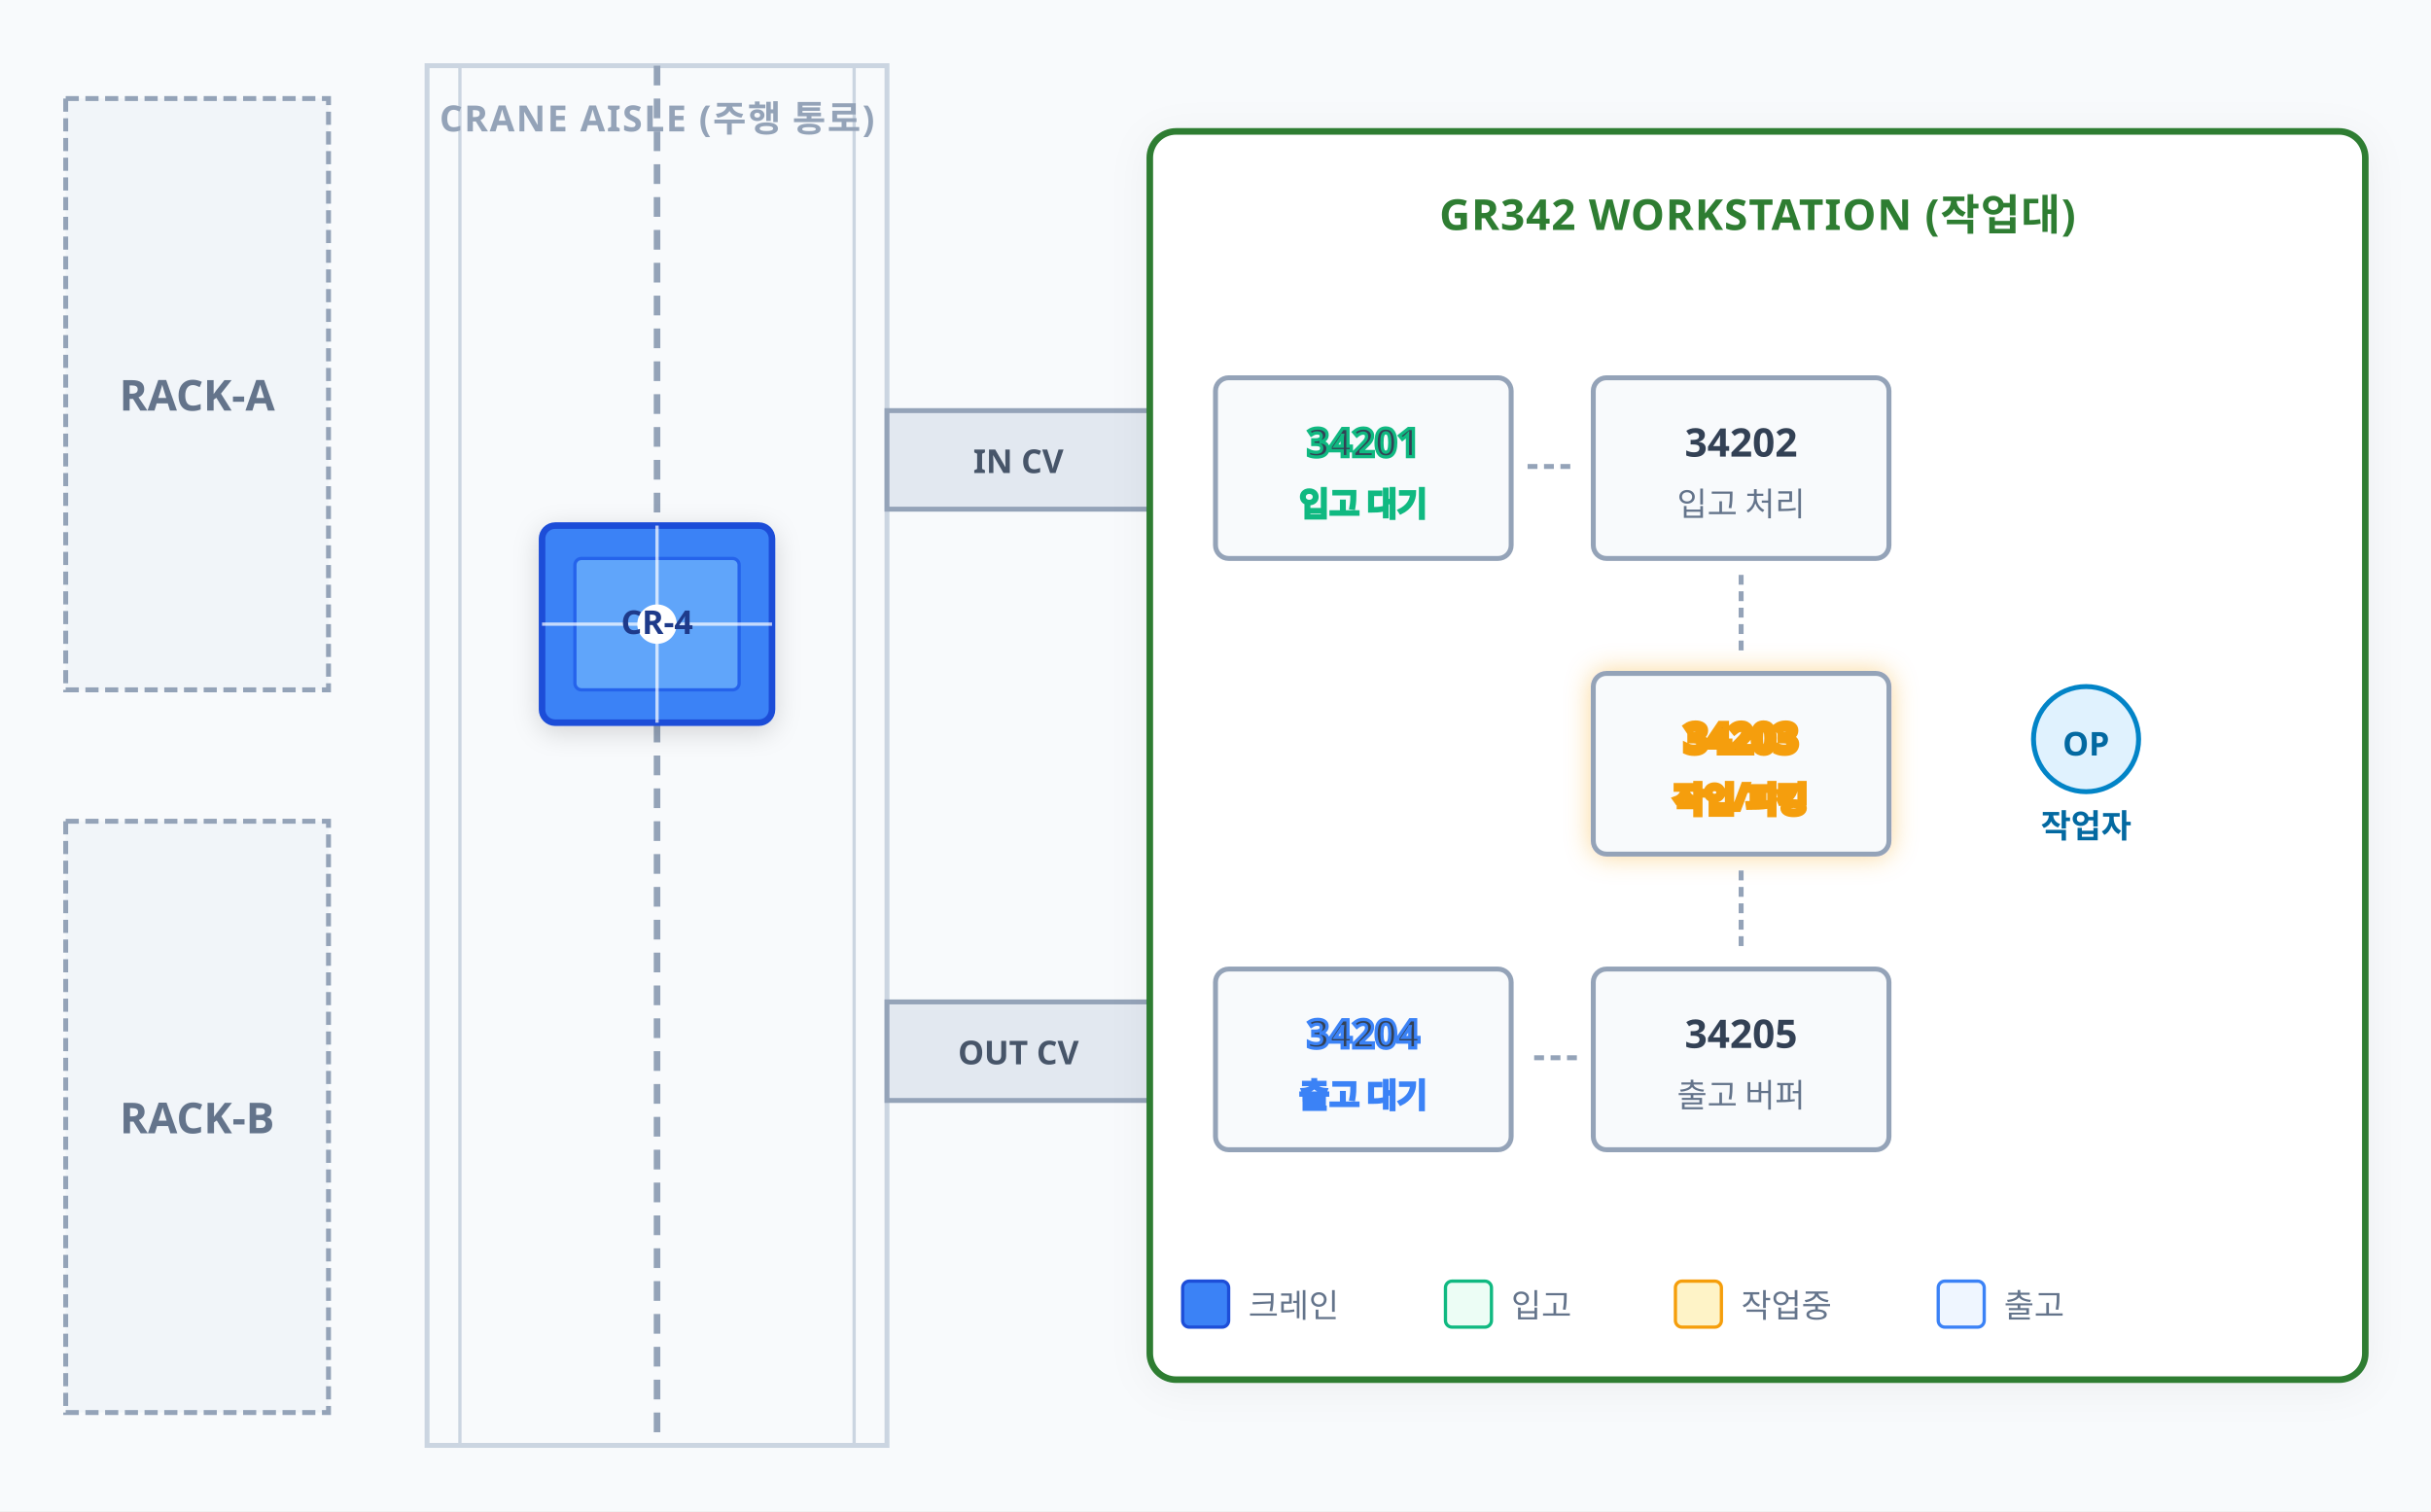
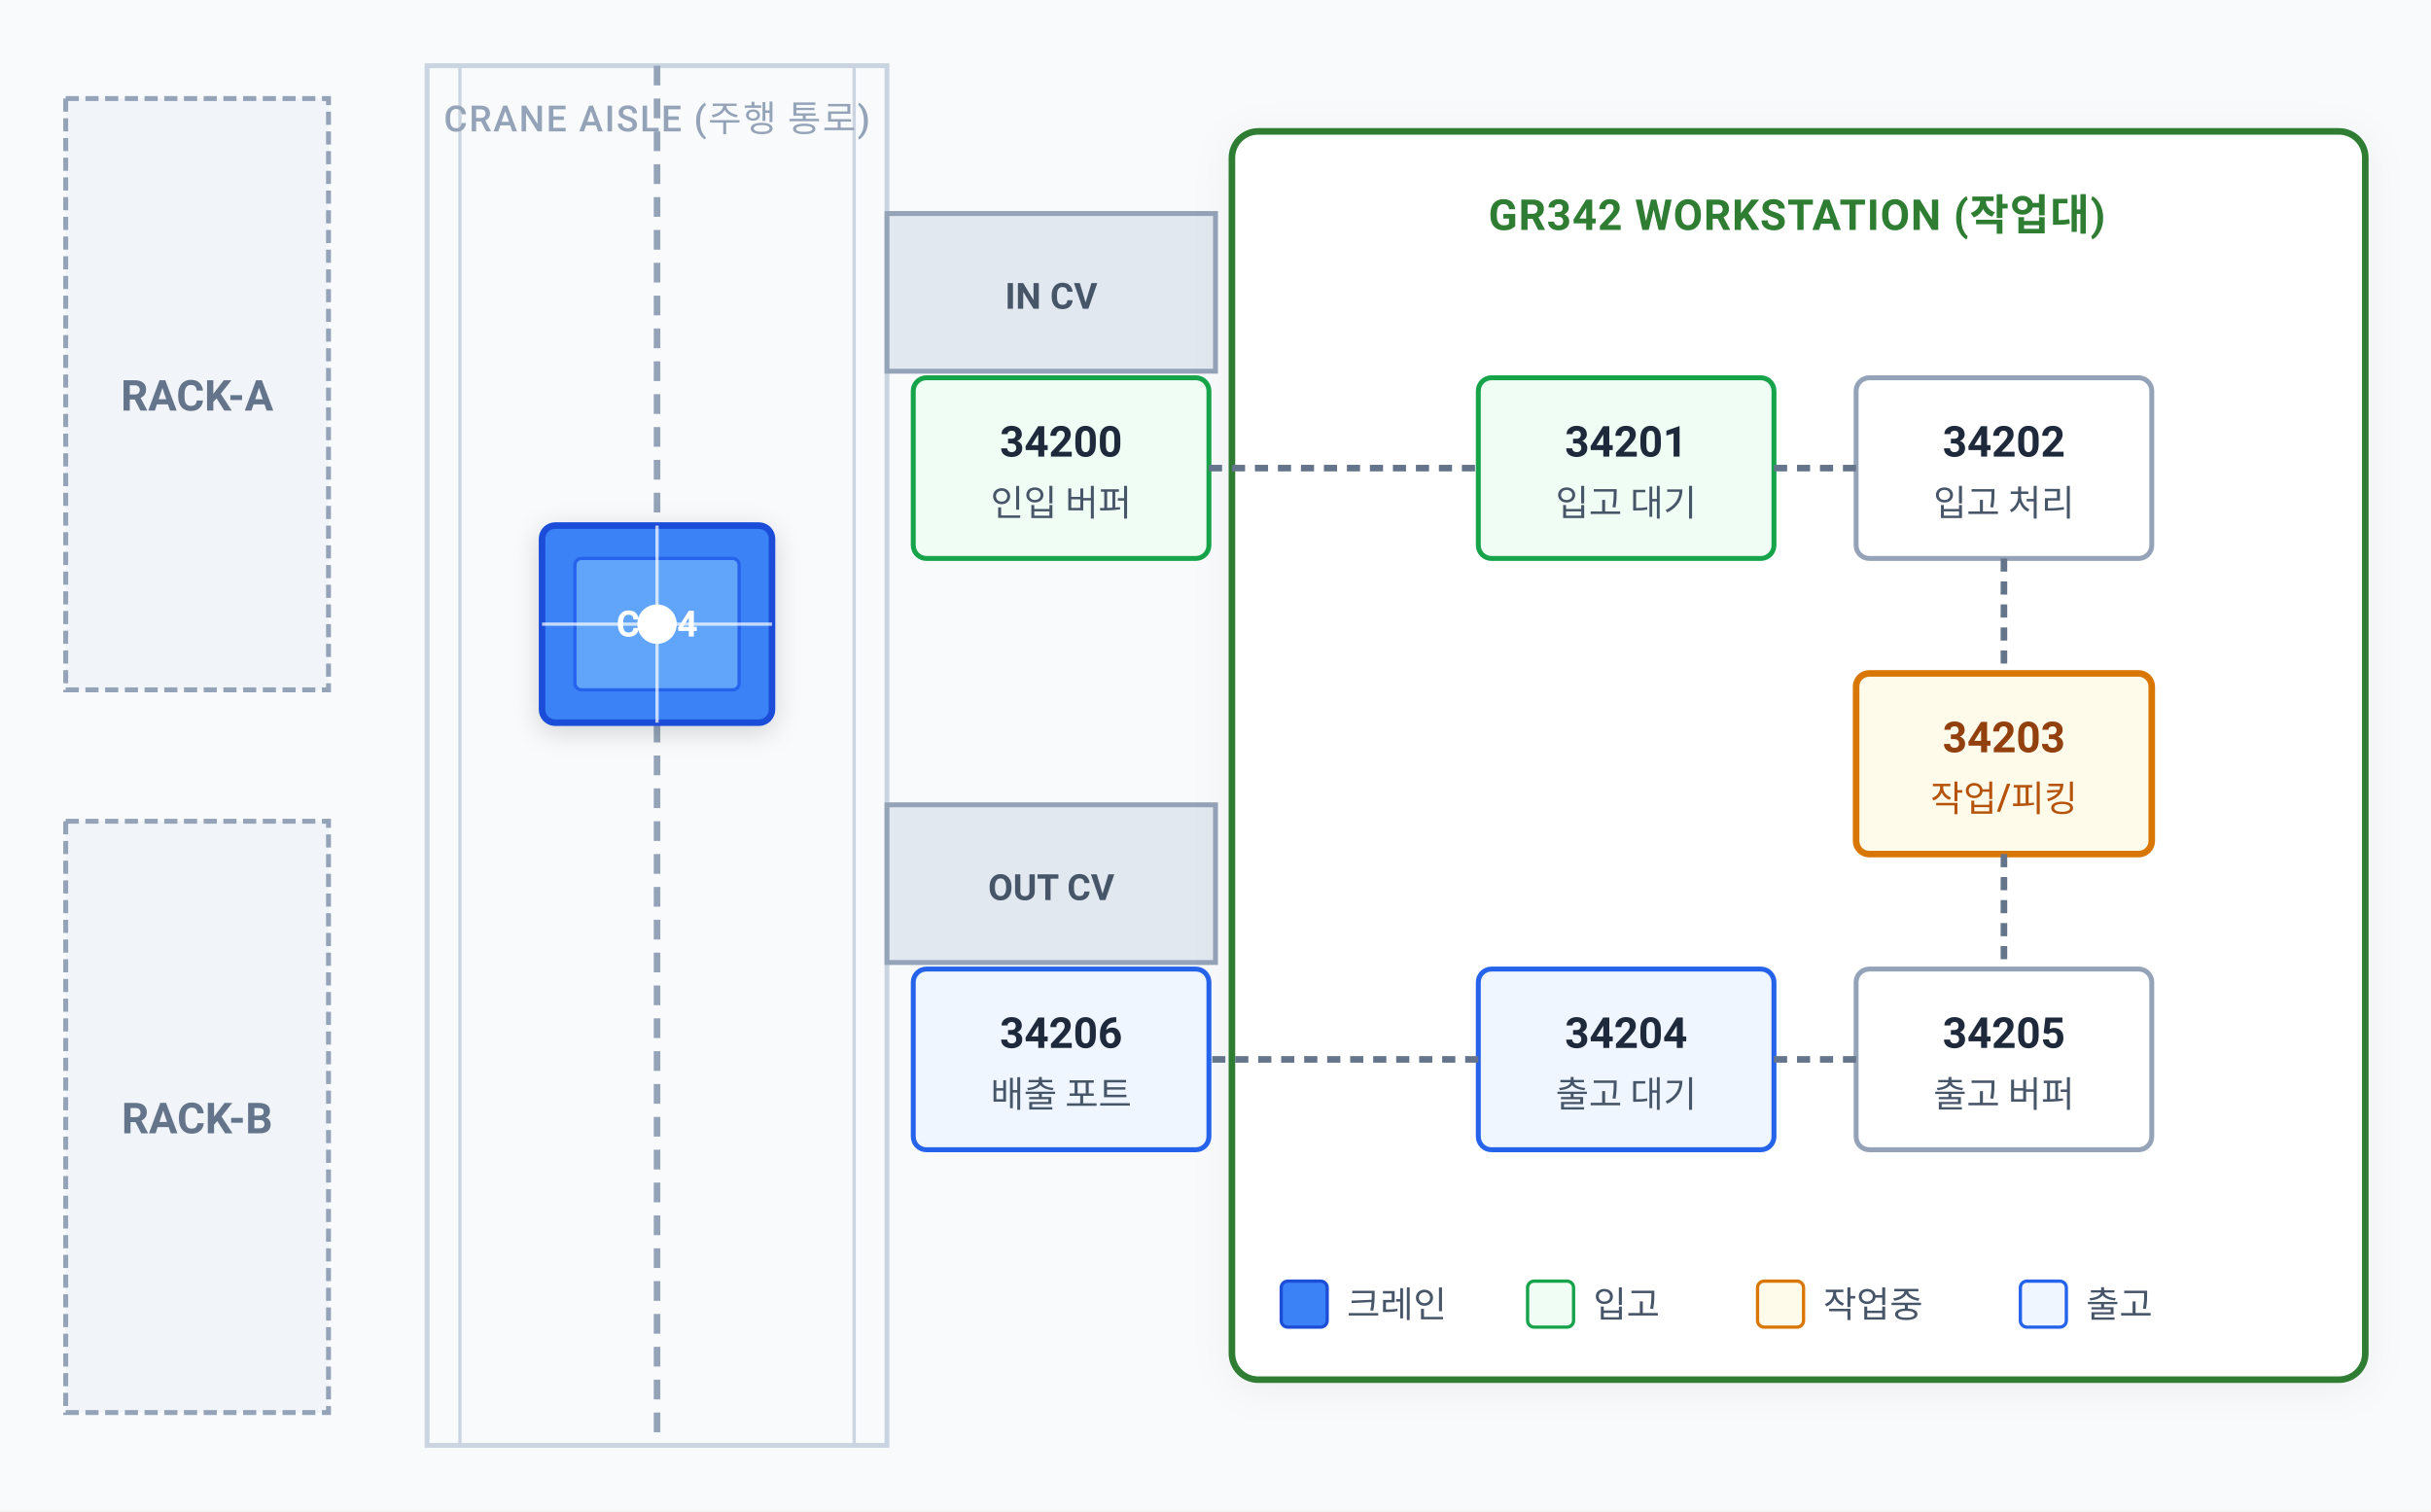
<svg xmlns="http://www.w3.org/2000/svg" viewBox="0 0 740 460" width="100%" height="100%">
  <defs>
    <style>
      .svg-bg { fill: #f8fafc; }
      .grid-line { stroke: #e2e8f0; stroke-width: 0.5; }
      .rack-boundary { fill: #f1f5f9; stroke: #94a3b8; stroke-width: 1.5; stroke-dasharray: 4, 2; }
-       .rack-text { font-size: 13px; font-weight: 700; fill: #64748b; font-family: sans-serif; }
+       .rack-text { font-size: 13px; font-weight: 600; fill: #64748b; font-family: -apple-system, BlinkMacSystemFont, "Segoe UI", Roboto, sans-serif; }
      .aisle-boundary { fill: #f8fafc; stroke: #cbd5e1; stroke-width: 1.5; }
      .rail-center-line { stroke: #94a3b8; stroke-width: 2; stroke-dasharray: 6, 4; }
      .rail-side-line { stroke: #cbd5e1; stroke-width: 1; }
-       .aisle-label { font-size: 11px; font-weight: 600; fill: #94a3b8; letter-spacing: 0.5px; font-family: sans-serif; }
+       .aisle-label { font-size: 11px; font-weight: 500; fill: #94a3b8; letter-spacing: 0.5px; font-family: -apple-system, BlinkMacSystemFont, "Segoe UI", Roboto, sans-serif; }
+       
+       /* 크레인 */
      .crane-unit {
        transition: transform 1.2s cubic-bezier(0.25, 0.1, 0.25, 1.0);
        will-change: transform;
      }
      .crane-body { fill: #3b82f6; stroke: #1d4ed8; stroke-width: 2; filter: drop-shadow(0 2px 4px rgba(0, 0, 0, 0.15)); }
      .crane-inner { fill: #60a5fa; stroke: #2563eb; stroke-width: 1; }
      .crane-cross { stroke: #ffffff; stroke-width: 1; opacity: 0.7; }
      .crane-center-dot { fill: #ffffff; }
-       .crane-label { font-size: 10px; font-weight: 800; fill: #1e3a8a; font-family: sans-serif; }
+       .crane-label { font-size: 11px; font-weight: 700; fill: #ffffff; font-family: -apple-system, BlinkMacSystemFont, "Segoe UI", Roboto, sans-serif; dominant-baseline: central; }
+       
+       /* 컨베이어 */
      .conveyor-lane { fill: #e2e8f0; stroke: #94a3b8; stroke-width: 1.5; }
-       .conveyor-label { font-size: 10px; font-weight: 700; fill: #475569; font-family: sans-serif; }
+       .conveyor-label { font-size: 11px; font-weight: 600; fill: #475569; font-family: -apple-system, BlinkMacSystemFont, "Segoe UI", Roboto, sans-serif; }
      .ws-boundary { fill: #ffffff; stroke: #2e7d32; stroke-width: 2; filter: drop-shadow(0 2px 6px rgba(0, 0, 0, 0.05)); }
-       .ws-title { font-size: 13px; font-weight: 700; fill: #2e7d32; letter-spacing: 0.3px; font-family: sans-serif; }
-       .tray-rect { fill: #f8fafc; stroke: #94a3b8; stroke-width: 1.5; transition: all 0.2s ease; }
-       .tray-inbound { fill: #ecfdf5; stroke: #10b981; }
-       .tray-outbound { fill: #eff6ff; stroke: #3b82f6; }
-       .tray-active { fill: #fef3c7; stroke: #f59e0b; stroke-width: 2; filter: drop-shadow(0 0 4px rgba(245, 158, 11, 0.4)); }
-       .tray-title { font-size: 12px; font-weight: 700; fill: #334155; font-family: sans-serif; pointer-events: none; }
-       .tray-sub { font-size: 10px; font-weight: 500; fill: #64748b; font-family: sans-serif; pointer-events: none; }
+       .ws-title { font-size: 13px; font-weight: 700; fill: #2e7d32; letter-spacing: 0.3px; font-family: -apple-system, BlinkMacSystemFont, "Segoe UI", Roboto, sans-serif; }
+       
+       /* 포지션 노드 */
+       .tray-rect { fill: #ffffff; stroke: #94a3b8; stroke-width: 1.5; transition: all 0.2s ease; }
+       .tray-inbound .tray-rect { fill: #f0fdf4; stroke: #16a34a; }
+       .tray-outbound .tray-rect { fill: #eff6ff; stroke: #2563eb; }
+       .tray-active .tray-rect { fill: #fffbeb; stroke: #d97706; stroke-width: 2; }
+       
+       /* 노드 라벨 텍스트 */
+       .tray-title { font-size: 13px; font-weight: 700; fill: #1e293b; font-family: -apple-system, BlinkMacSystemFont, "Segoe UI", Roboto, sans-serif; pointer-events: none; }
+       .tray-sub { font-size: 11px; font-weight: 500; fill: #475569; font-family: -apple-system, BlinkMacSystemFont, "Segoe UI", Roboto, sans-serif; pointer-events: none; }
      .active-title { fill: #92400e; }
      .active-sub { fill: #b45309; }
+       
      .clickable { cursor: pointer; }
-       .clickable:hover .tray-rect { filter: brightness(0.92); stroke-width: 2; }
-       .clickable:hover.tray-active .tray-rect { filter: drop-shadow(0 0 8px rgba(245, 158, 11, 0.7)); }
-       .operator-icon-bg { fill: #e0f2fe; stroke: #0284c7; stroke-width: 1.5; }
-       .operator-icon { font-size: 10px; font-weight: 800; fill: #0369a1; font-family: sans-serif; }
-       .operator-text { font-size: 10px; font-weight: 600; fill: #0369a1; font-family: sans-serif; }
-       .flow-arrow { stroke: #94a3b8; stroke-width: 1.5; stroke-dasharray: 3, 2; fill: none; }
+       .clickable:hover .tray-rect { stroke-width: 2; stroke: #1e40af; }
+       
+       /* 흐름 연결 패스 (상단 레이어로 돋보이게 보정) */
+       .flow-arrow { stroke: #64748b; stroke-width: 2; stroke-dasharray: 4, 3; fill: none; }
+       
+       /* 범례 */
      .legend-crane { fill: #3b82f6; stroke: #1d4ed8; }
-       .legend-inbound { fill: #ecfdf5; stroke: #10b981; }
-       .legend-active { fill: #fef3c7; stroke: #f59e0b; }
-       .legend-outbound { fill: #eff6ff; stroke: #3b82f6; }
-       .legend-text { font-size: 10px; font-weight: 500; fill: #64748b; font-family: sans-serif; }
-     /* 실시간 트레이(Tray/Carrier) 렌더링 스타일 */
-     .tray-unit {
-       transition: transform 0.8s cubic-bezier(0.25, 0.1, 0.25, 1.0);
-       will-change: transform;
-       cursor: pointer;
-     }
-     .tray-base {
-       fill: #1976D2;
-       stroke: #0D47A1;
-       stroke-width: 1.5;
-       rx: 6;
-       ry: 6;
-       filter: drop-shadow(0 2px 5px rgba(0, 0, 0, 0.25));
-     }
-     .tray-inner {
-       fill: #2196F3;
-       rx: 3;
-       ry: 3;
-     }
-     .tray-label {
-       font-family: -apple-system, BlinkMacSystemFont, "Segoe UI", Roboto, sans-serif;
-       font-size: 11px;
-       font-weight: 700;
-       fill: #FFFFFF;
-       text-anchor: middle;
-       dominant-baseline: central;
-       pointer-events: none;
-     }
-   </style>
+       .legend-inbound { fill: #f0fdf4; stroke: #16a34a; }
+       .legend-active { fill: #fffbeb; stroke: #d97706; }
+       .legend-outbound { fill: #eff6ff; stroke: #2563eb; }
+       .legend-text { font-size: 11px; font-weight: 500; fill: #475569; font-family: -apple-system, BlinkMacSystemFont, "Segoe UI", Roboto, sans-serif; }
+       
+       /* 실시간 트레이 */
+       .tray-unit {
+         transition: transform 0.8s cubic-bezier(0.25, 0.1, 0.25, 1.0);
+         will-change: transform;
+         cursor: pointer;
+       }
+       .tray-base {
+         fill: #1976D2;
+         stroke: #0D47A1;
+         stroke-width: 1.5;
+         rx: 6; ry: 6;
+         filter: drop-shadow(0 2px 5px rgba(0,0,0,0.25));
+       }
+       .tray-inner { fill: #2196F3; rx: 3; ry: 3; }
+       .tray-label {
+         font-family: -apple-system, BlinkMacSystemFont, "Segoe UI", Roboto, sans-serif;
+         font-size: 11px;
+         font-weight: 700;
+         fill: #FFFFFF;
+         text-anchor: middle;
+         dominant-baseline: central;
+         pointer-events: none;
+       }
+     </style>
    <pattern id="gridPattern" width="20" height="20" patternUnits="userSpaceOnUse">
      <path d="M 20 0 L 0 0 0 20" fill="none" class="grid-line" />
    </pattern>
  </defs>
  <rect width="100%" height="100%" fill="url(#gridPattern)" class="svg-bg" />
  <g class="rack-group">
    <rect x="20" y="30" width="80" height="180" class="rack-boundary" />
    <text x="60" y="125" class="rack-text" text-anchor="middle">RACK-A</text>
    <rect x="20" y="250" width="80" height="180" class="rack-boundary" />
    <text x="60" y="345" class="rack-text" text-anchor="middle">RACK-B</text>
  </g>
  <g class="crane-aisle-group">
    <rect x="130" y="20" width="140" height="420" class="aisle-boundary" />
    <line x1="200" y1="20" x2="200" y2="440" class="rail-center-line" />
    <line x1="140" y1="20" x2="140" y2="440" class="rail-side-line" />
    <line x1="260" y1="20" x2="260" y2="440" class="rail-side-line" />
-     <text x="200" y="40" class="aisle-label" text-anchor="middle">
-       CRANE AISLE (주행 통로)
-     </text>
+     <text x="200" y="40" class="aisle-label" text-anchor="middle">CRANE AISLE (주행 통로)</text>
    <g id="crane-unit" class="crane-unit" transform="translate(200, 190)">
      <rect x="-35" y="-30" width="70" height="60" rx="4" class="crane-body" />
      <rect x="-25" y="-20" width="50" height="40" rx="2" class="crane-inner" />
      <line x1="0" y1="-30" x2="0" y2="30" class="crane-cross" />
      <line x1="-35" y1="0" x2="35" y2="0" class="crane-cross" />
      <circle cx="0" cy="0" r="6" class="crane-center-dot" />
-       <text x="0" y="3" class="crane-label" text-anchor="middle">CR-4</text>
+       <text x="0" y="0" class="crane-label" text-anchor="middle">CR-4</text>
    </g>
  </g>
-   <g class="conveyor-connection">
-     <rect x="270" y="125" width="80" height="30" class="conveyor-lane" />
-     <text x="310" y="144" class="conveyor-label" text-anchor="middle">IN CV</text>
-     <rect x="270" y="305" width="80" height="30" class="conveyor-lane" />
-     <text x="310" y="324" class="conveyor-label" text-anchor="middle">OUT CV</text>
+   <g class="conveyor-connection-in">
+     <rect x="270" y="65" width="100" height="48" class="conveyor-lane" />
+     <text x="320" y="94" class="conveyor-label" text-anchor="middle">IN CV</text>
+   </g>
+   <g class="conveyor-connection-out">
+     <rect x="270" y="245" width="100" height="48" class="conveyor-lane" />
+     <text x="320" y="274" class="conveyor-label" text-anchor="middle">OUT CV</text>
  </g>
  <g class="workstation-group">
-     <rect x="350" y="40" width="370" height="380" rx="8" class="ws-boundary" />
-     <text x="535" y="70" class="ws-title" text-anchor="middle">
-       GR342 WORKSTATION (작업대)
-     </text>
-     <g id="pos-34201" class="tray-position tray-inbound clickable" transform="translate(370, 115)">
+     <rect x="375" y="40" width="345" height="380" rx="8" class="ws-boundary" />
+     <text x="547" y="70" class="ws-title" text-anchor="middle">GR342 WORKSTATION (작업대)</text>
+   </g>
+   <g class="position-nodes">
+     <g id="pos-34200" class="tray-position tray-inbound clickable" transform="translate(278, 115)">
+       <rect width="90" height="55" rx="4" class="tray-rect" />
+       <text x="45" y="24" class="tray-title" text-anchor="middle">34200</text>
+       <text x="45" y="42" class="tray-sub" text-anchor="middle">인입 버퍼</text>
+     </g>
+     <g id="pos-34201" class="tray-position tray-inbound clickable" transform="translate(450, 115)">
      <rect width="90" height="55" rx="4" class="tray-rect" />
      <text x="45" y="24" class="tray-title" text-anchor="middle">34201</text>
      <text x="45" y="42" class="tray-sub" text-anchor="middle">입고 대기</text>
    </g>
-     <g id="pos-34202" class="tray-position clickable" transform="translate(485, 115)">
+     <g id="pos-34202" class="tray-position clickable" transform="translate(565, 115)">
      <rect width="90" height="55" rx="4" class="tray-rect" />
      <text x="45" y="24" class="tray-title" text-anchor="middle">34202</text>
      <text x="45" y="42" class="tray-sub" text-anchor="middle">입고 처리</text>
    </g>
-     <g id="pos-34203" class="tray-position tray-active clickable" transform="translate(485, 205)">
+     <g id="pos-34203" class="tray-position tray-active clickable" transform="translate(565, 205)">
      <rect width="90" height="55" rx="4" class="tray-rect" />
      <text x="45" y="24" class="tray-title active-title" text-anchor="middle">34203</text>
      <text x="45" y="42" class="tray-sub active-sub" text-anchor="middle">작업/피킹</text>
    </g>
-     <g class="operator-area" transform="translate(600, 200)">
-       <circle cx="35" cy="25" r="16" class="operator-icon-bg" />
-       <text x="35" y="30" class="operator-icon" text-anchor="middle">OP</text>
-       <text x="35" y="55" class="operator-text" text-anchor="middle">작업자</text>
-     </g>
-     <g id="pos-34204" class="tray-position tray-outbound clickable" transform="translate(370, 295)">
+     <g id="pos-34204" class="tray-position tray-outbound clickable" transform="translate(450, 295)">
      <rect width="90" height="55" rx="4" class="tray-rect" />
      <text x="45" y="24" class="tray-title" text-anchor="middle">34204</text>
      <text x="45" y="42" class="tray-sub" text-anchor="middle">출고 대기</text>
    </g>
-     <g id="pos-34205" class="tray-position clickable" transform="translate(485, 295)">
+     <g id="pos-34205" class="tray-position clickable" transform="translate(565, 295)">
      <rect width="90" height="55" rx="4" class="tray-rect" />
      <text x="45" y="24" class="tray-title" text-anchor="middle">34205</text>
      <text x="45" y="42" class="tray-sub" text-anchor="middle">출고 버퍼</text>
    </g>
-     <path d="M 465 142 L 480 142" class="flow-arrow" />
-     <path d="M 530 175 L 530 200" class="flow-arrow" />
-     <path d="M 530 265 L 530 290" class="flow-arrow" />
-     <path d="M 480 322 L 465 322" class="flow-arrow" />
+     <g id="pos-34206" class="tray-position tray-outbound clickable" transform="translate(278, 295)">
+       <rect width="90" height="55" rx="4" class="tray-rect" />
+       <text x="45" y="24" class="tray-title" text-anchor="middle">34206</text>
+       <text x="45" y="42" class="tray-sub" text-anchor="middle">배출 포트</text>
+     </g>
  </g>
-   <g class="legend-group" transform="translate(360, 390)">
+   <g class="flow-path-layer">
+     <path id="path-14" d="M 368 142.5 L 450 142.5" class="flow-arrow" />
+     <path d="M 540 142.5 L 565 142.5" class="flow-arrow" />
+     <path d="M 610 170 L 610 205" class="flow-arrow" />
+     <path d="M 610 260 L 610 295" class="flow-arrow" />
+     <path d="M 565 322.5 L 540 322.5" class="flow-arrow" />
+     <path id="path-15" d="M 450 322.5 L 368 322.5" class="flow-arrow" />
+   </g>
+   <g class="legend-group" transform="translate(390, 390)">
    <rect x="0" y="0" width="14" height="14" rx="2" class="legend-crane" />
    <text x="20" y="11" class="legend-text">크레인</text>
-     <rect x="80" y="0" width="14" height="14" rx="2" class="legend-inbound" />
-     <text x="100" y="11" class="legend-text">입고</text>
-     <rect x="150" y="0" width="14" height="14" rx="2" class="legend-active" />
-     <text x="170" y="11" class="legend-text">작업중</text>
-     <rect x="230" y="0" width="14" height="14" rx="2" class="legend-outbound" />
-     <text x="250" y="11" class="legend-text">출고</text>
+     <rect x="75" y="0" width="14" height="14" rx="2" class="legend-inbound" />
+     <text x="95" y="11" class="legend-text">입고</text>
+     <rect x="145" y="0" width="14" height="14" rx="2" class="legend-active" />
+     <text x="165" y="11" class="legend-text">작업중</text>
+     <rect x="225" y="0" width="14" height="14" rx="2" class="legend-outbound" />
+     <text x="245" y="11" class="legend-text">출고</text>
  </g>
-   <g id="tray-layer">
-   </g>
+   <g id="tray-layer" />
</svg>
